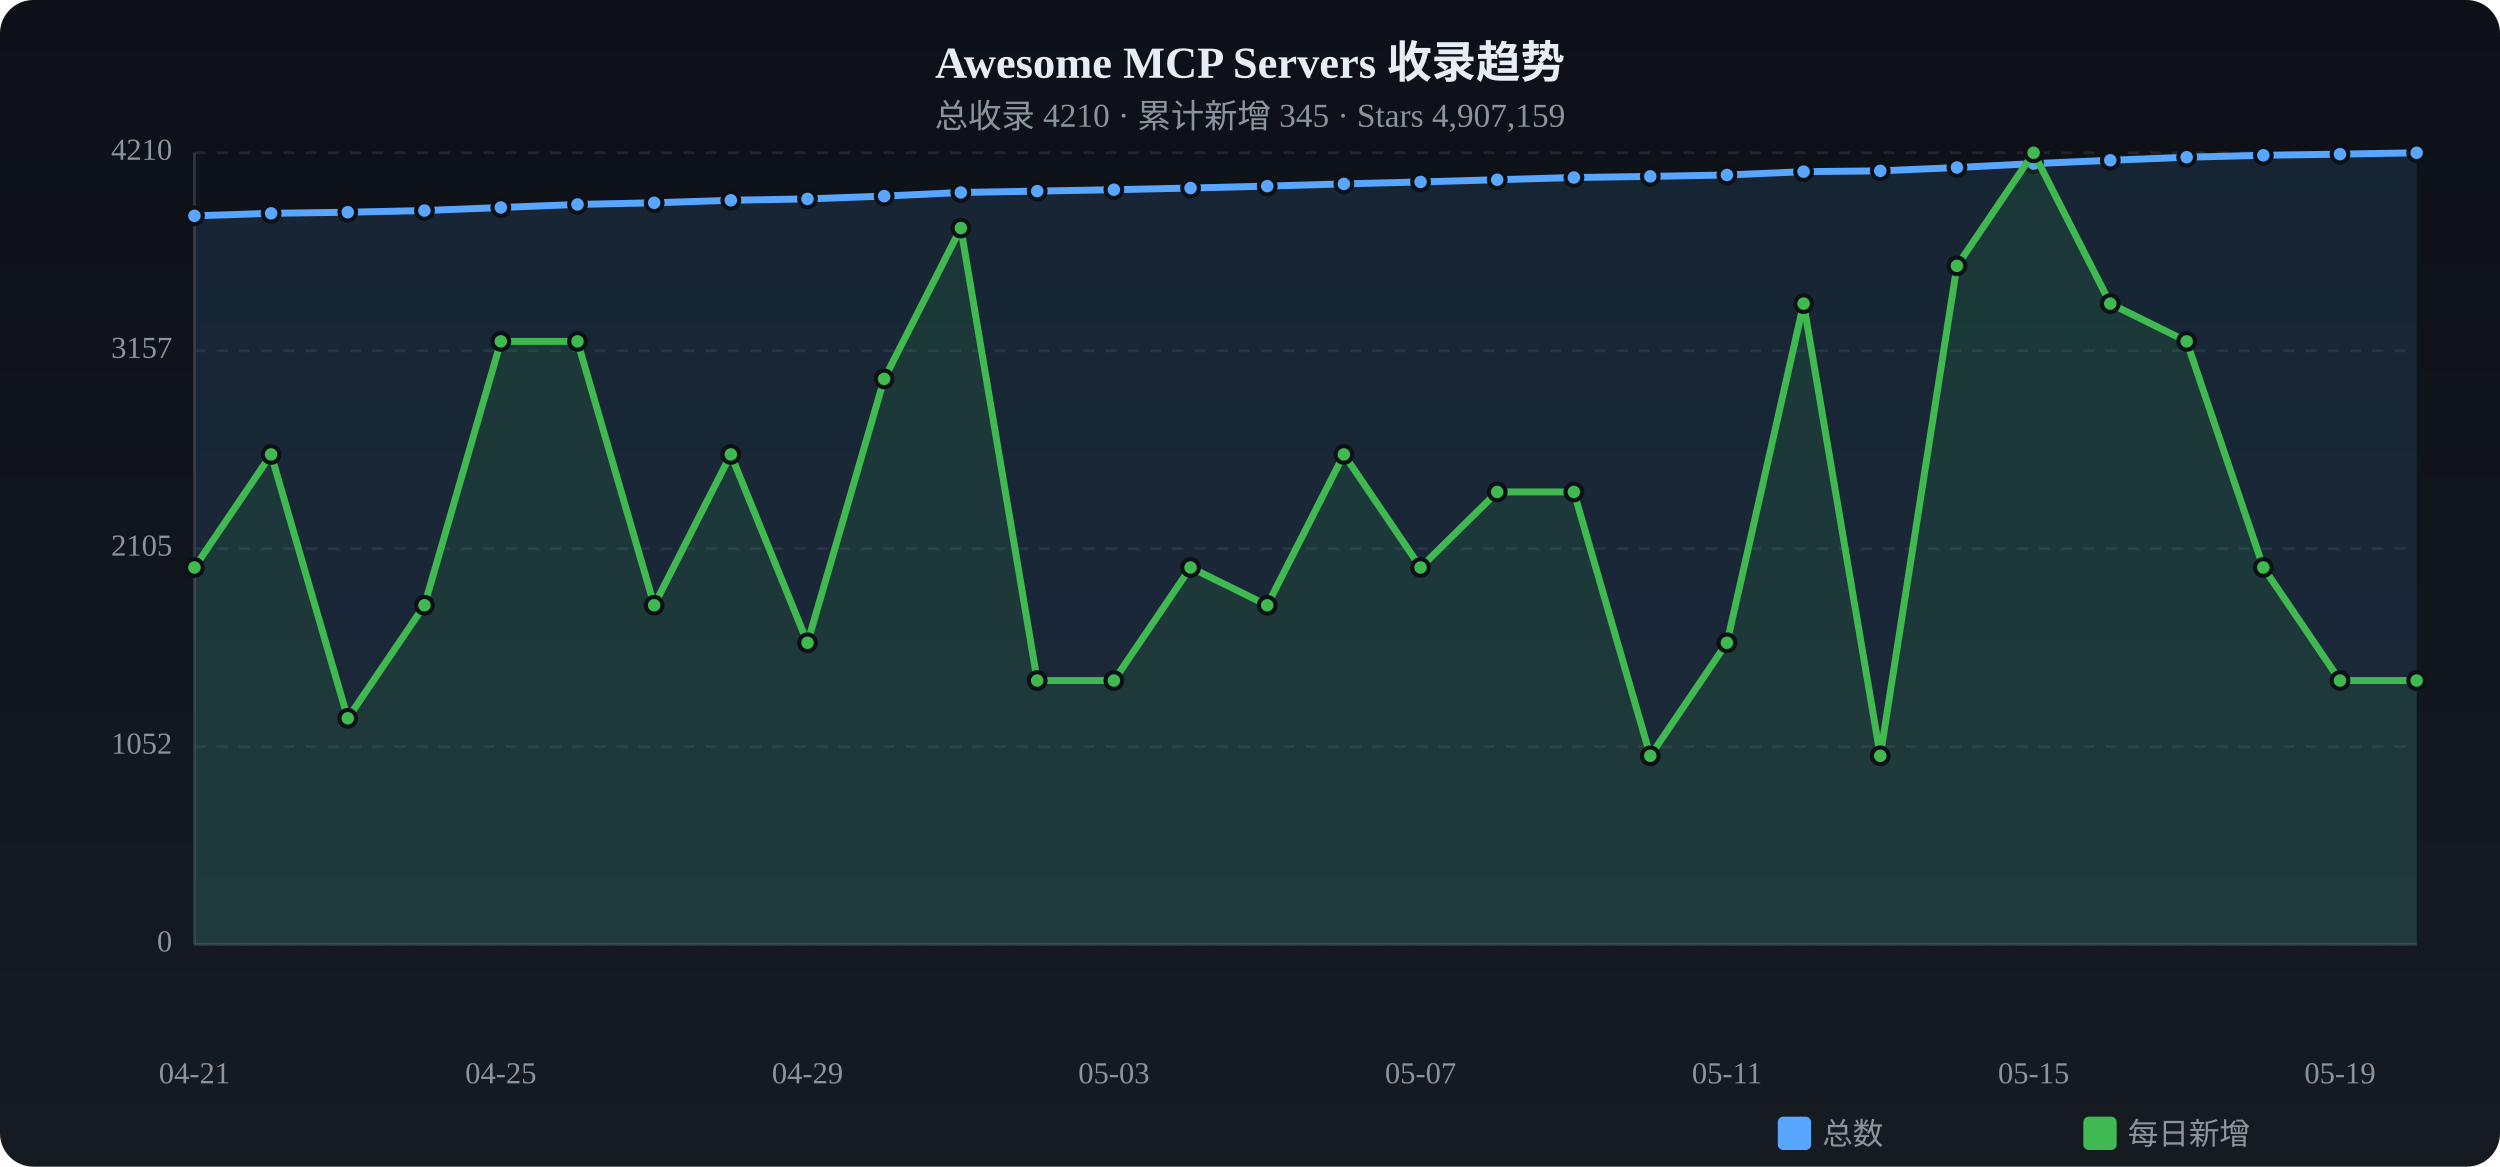
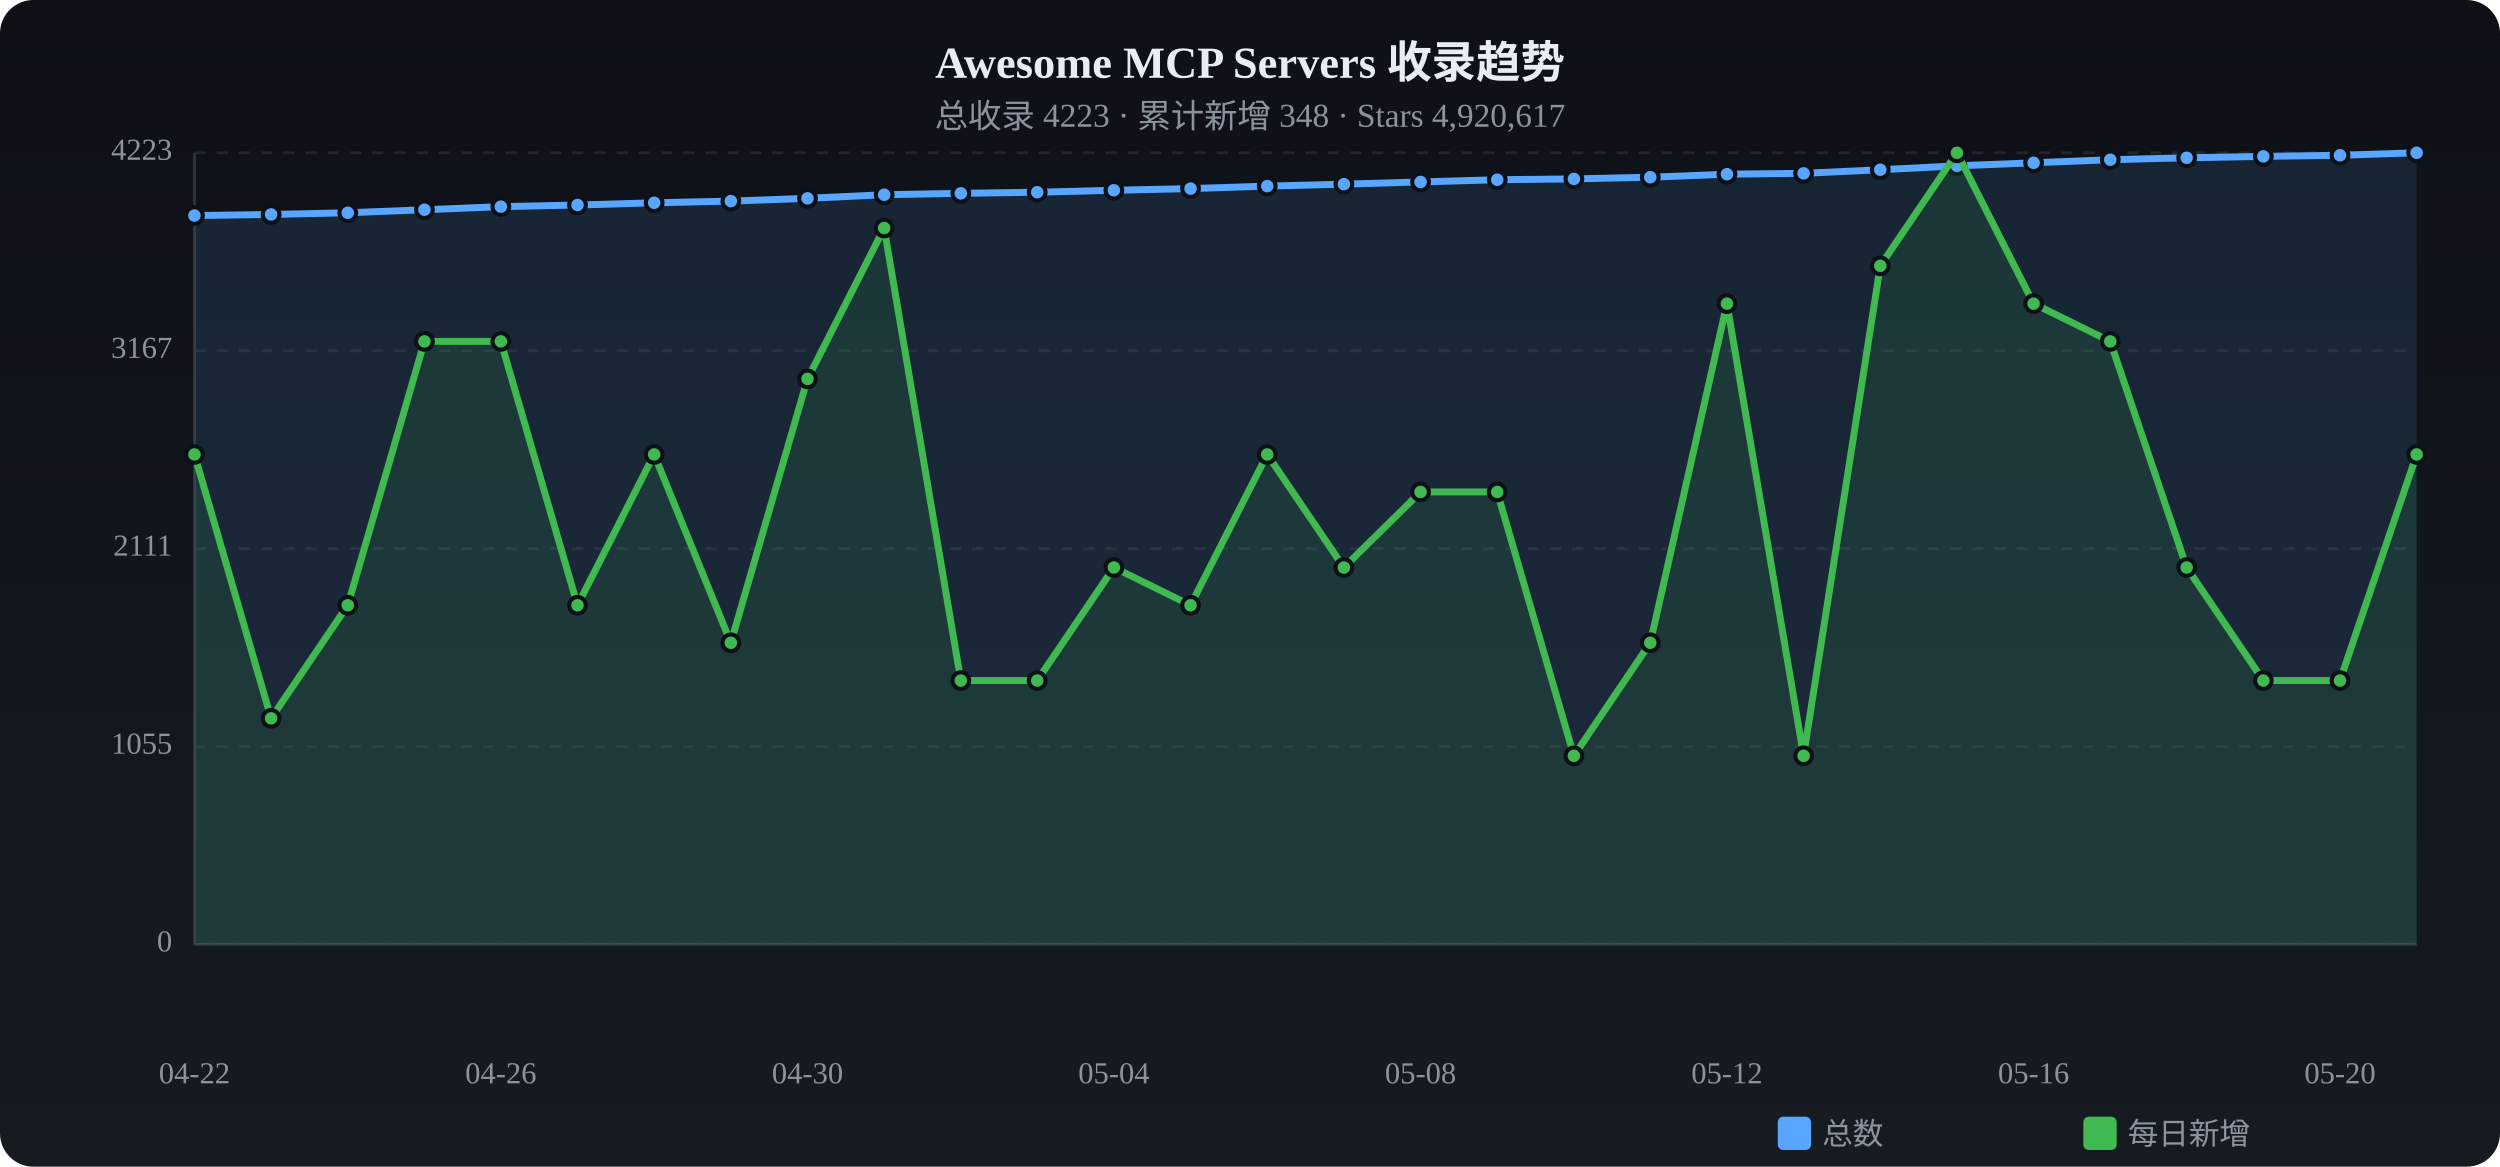
<svg xmlns="http://www.w3.org/2000/svg" viewBox="0 0 900 420" width="900" height="420">
  <defs>
    <linearGradient id="tbg" x1="0%" y1="0%" x2="0%" y2="100%">
      <stop offset="0%" stop-color="#0d1117" />
      <stop offset="100%" stop-color="#161b22" />
    </linearGradient>
  </defs>
  <rect width="900" height="420" rx="12" fill="url(#tbg)" />
  <text x="450.0" y="28" text-anchor="middle" fill="#e6edf3" font-size="16" font-weight="bold">Awesome MCP Servers 收录趋势</text>
-   <text x="450.0" y="46" text-anchor="middle" fill="#8b949e" font-size="12">总收录 4210 · 累计新增 345 · Stars 4,907,159</text>
+   <text x="450.0" y="46" text-anchor="middle" fill="#8b949e" font-size="12">总收录 4223 · 累计新增 348 · Stars 4,920,617</text>
  <text x="62" y="340.0" text-anchor="end" fill="#8b949e" font-size="11" dominant-baseline="middle">0</text>
  <line x1="70" y1="340.0" x2="870" y2="340.0" stroke="#21262d" stroke-dasharray="4 4" />
-   <text x="62" y="268.8" text-anchor="end" fill="#8b949e" font-size="11" dominant-baseline="middle">1052</text>
+   <text x="62" y="268.8" text-anchor="end" fill="#8b949e" font-size="11" dominant-baseline="middle">1055</text>
  <line x1="70" y1="268.8" x2="870" y2="268.8" stroke="#21262d" stroke-dasharray="4 4" />
-   <text x="62" y="197.5" text-anchor="end" fill="#8b949e" font-size="11" dominant-baseline="middle">2105</text>
+   <text x="62" y="197.5" text-anchor="end" fill="#8b949e" font-size="11" dominant-baseline="middle">2111</text>
  <line x1="70" y1="197.5" x2="870" y2="197.5" stroke="#21262d" stroke-dasharray="4 4" />
-   <text x="62" y="126.3" text-anchor="end" fill="#8b949e" font-size="11" dominant-baseline="middle">3157</text>
+   <text x="62" y="126.3" text-anchor="end" fill="#8b949e" font-size="11" dominant-baseline="middle">3167</text>
  <line x1="70" y1="126.3" x2="870" y2="126.3" stroke="#21262d" stroke-dasharray="4 4" />
-   <text x="62" y="55.0" text-anchor="end" fill="#8b949e" font-size="11" dominant-baseline="middle">4210</text>
+   <text x="62" y="55.0" text-anchor="end" fill="#8b949e" font-size="11" dominant-baseline="middle">4223</text>
  <line x1="70" y1="55.0" x2="870" y2="55.0" stroke="#21262d" stroke-dasharray="4 4" />
  <line x1="70" y1="55" x2="70" y2="340" stroke="#30363d" />
  <line x1="70" y1="340" x2="870" y2="340" stroke="#30363d" />
-   <path d="M70.0,77.7 L97.6,76.8 L125.2,76.4 L152.8,75.8 L180.3,74.7 L207.9,73.6 L235.5,73.0 L263.1,72.1 L290.7,71.6 L318.3,70.6 L345.9,69.3 L373.4,68.8 L401.0,68.3 L428.6,67.7 L456.2,67.0 L483.8,66.2 L511.4,65.5 L539.0,64.7 L566.6,63.9 L594.1,63.5 L621.7,63.0 L649.3,61.8 L676.9,61.5 L704.5,60.3 L732.1,58.9 L759.7,57.7 L787.2,56.6 L814.8,55.9 L842.4,55.5 L870.0,55.0 L870.0,340 L70.0,340 Z" fill="#58a6ff" opacity="0.12" />
-   <polyline points="70.0,77.7 97.6,76.8 125.2,76.4 152.8,75.8 180.3,74.7 207.9,73.6 235.5,73.0 263.1,72.1 290.7,71.6 318.3,70.6 345.9,69.3 373.4,68.8 401.0,68.3 428.6,67.7 456.2,67.0 483.8,66.2 511.4,65.5 539.0,64.7 566.6,63.9 594.1,63.5 621.7,63.0 649.3,61.8 676.9,61.5 704.5,60.3 732.1,58.9 759.7,57.7 787.2,56.6 814.8,55.9 842.4,55.5 870.0,55.0" fill="none" stroke="#58a6ff" stroke-width="2.5" stroke-linecap="round" stroke-linejoin="round" />
-   <circle cx="70.0" cy="77.7" r="3" fill="#58a6ff" stroke="#0d1117" stroke-width="1.5" />
-   <circle cx="97.6" cy="76.8" r="3" fill="#58a6ff" stroke="#0d1117" stroke-width="1.5" />
-   <circle cx="125.2" cy="76.4" r="3" fill="#58a6ff" stroke="#0d1117" stroke-width="1.5" />
-   <circle cx="152.8" cy="75.8" r="3" fill="#58a6ff" stroke="#0d1117" stroke-width="1.5" />
-   <circle cx="180.3" cy="74.7" r="3" fill="#58a6ff" stroke="#0d1117" stroke-width="1.5" />
-   <circle cx="207.9" cy="73.6" r="3" fill="#58a6ff" stroke="#0d1117" stroke-width="1.5" />
+   <path d="M70.0,77.6 L97.6,77.2 L125.2,76.6 L152.8,75.5 L180.3,74.4 L207.9,73.8 L235.5,73.0 L263.1,72.4 L290.7,71.4 L318.3,70.1 L345.9,69.6 L373.4,69.2 L401.0,68.5 L428.6,67.9 L456.2,67.0 L483.8,66.3 L511.4,65.5 L539.0,64.7 L566.6,64.4 L594.1,63.8 L621.7,62.7 L649.3,62.4 L676.9,61.1 L704.5,59.7 L732.1,58.6 L759.7,57.5 L787.2,56.8 L814.8,56.3 L842.4,55.9 L870.0,55.0 L870.0,340 L70.0,340 Z" fill="#58a6ff" opacity="0.12" />
+   <polyline points="70.0,77.6 97.6,77.2 125.2,76.6 152.8,75.5 180.3,74.4 207.9,73.8 235.5,73.0 263.1,72.4 290.7,71.4 318.3,70.1 345.9,69.6 373.4,69.2 401.0,68.5 428.6,67.9 456.2,67.0 483.8,66.3 511.4,65.5 539.0,64.7 566.6,64.4 594.1,63.8 621.7,62.7 649.3,62.4 676.9,61.1 704.5,59.7 732.1,58.6 759.7,57.5 787.2,56.8 814.8,56.3 842.4,55.9 870.0,55.0" fill="none" stroke="#58a6ff" stroke-width="2.5" stroke-linecap="round" stroke-linejoin="round" />
+   <circle cx="70.0" cy="77.6" r="3" fill="#58a6ff" stroke="#0d1117" stroke-width="1.5" />
+   <circle cx="97.6" cy="77.2" r="3" fill="#58a6ff" stroke="#0d1117" stroke-width="1.5" />
+   <circle cx="125.2" cy="76.6" r="3" fill="#58a6ff" stroke="#0d1117" stroke-width="1.5" />
+   <circle cx="152.8" cy="75.5" r="3" fill="#58a6ff" stroke="#0d1117" stroke-width="1.5" />
+   <circle cx="180.3" cy="74.4" r="3" fill="#58a6ff" stroke="#0d1117" stroke-width="1.5" />
+   <circle cx="207.9" cy="73.8" r="3" fill="#58a6ff" stroke="#0d1117" stroke-width="1.5" />
  <circle cx="235.5" cy="73.0" r="3" fill="#58a6ff" stroke="#0d1117" stroke-width="1.5" />
-   <circle cx="263.1" cy="72.1" r="3" fill="#58a6ff" stroke="#0d1117" stroke-width="1.5" />
-   <circle cx="290.7" cy="71.6" r="3" fill="#58a6ff" stroke="#0d1117" stroke-width="1.5" />
-   <circle cx="318.3" cy="70.6" r="3" fill="#58a6ff" stroke="#0d1117" stroke-width="1.5" />
-   <circle cx="345.9" cy="69.3" r="3" fill="#58a6ff" stroke="#0d1117" stroke-width="1.5" />
-   <circle cx="373.4" cy="68.8" r="3" fill="#58a6ff" stroke="#0d1117" stroke-width="1.5" />
-   <circle cx="401.0" cy="68.3" r="3" fill="#58a6ff" stroke="#0d1117" stroke-width="1.5" />
-   <circle cx="428.6" cy="67.7" r="3" fill="#58a6ff" stroke="#0d1117" stroke-width="1.5" />
+   <circle cx="263.1" cy="72.4" r="3" fill="#58a6ff" stroke="#0d1117" stroke-width="1.5" />
+   <circle cx="290.7" cy="71.4" r="3" fill="#58a6ff" stroke="#0d1117" stroke-width="1.5" />
+   <circle cx="318.3" cy="70.1" r="3" fill="#58a6ff" stroke="#0d1117" stroke-width="1.5" />
+   <circle cx="345.9" cy="69.6" r="3" fill="#58a6ff" stroke="#0d1117" stroke-width="1.5" />
+   <circle cx="373.4" cy="69.2" r="3" fill="#58a6ff" stroke="#0d1117" stroke-width="1.5" />
+   <circle cx="401.0" cy="68.5" r="3" fill="#58a6ff" stroke="#0d1117" stroke-width="1.5" />
+   <circle cx="428.6" cy="67.9" r="3" fill="#58a6ff" stroke="#0d1117" stroke-width="1.5" />
  <circle cx="456.2" cy="67.0" r="3" fill="#58a6ff" stroke="#0d1117" stroke-width="1.5" />
-   <circle cx="483.8" cy="66.2" r="3" fill="#58a6ff" stroke="#0d1117" stroke-width="1.5" />
+   <circle cx="483.8" cy="66.3" r="3" fill="#58a6ff" stroke="#0d1117" stroke-width="1.5" />
  <circle cx="511.4" cy="65.5" r="3" fill="#58a6ff" stroke="#0d1117" stroke-width="1.5" />
  <circle cx="539.0" cy="64.7" r="3" fill="#58a6ff" stroke="#0d1117" stroke-width="1.5" />
-   <circle cx="566.6" cy="63.9" r="3" fill="#58a6ff" stroke="#0d1117" stroke-width="1.5" />
-   <circle cx="594.1" cy="63.5" r="3" fill="#58a6ff" stroke="#0d1117" stroke-width="1.5" />
-   <circle cx="621.7" cy="63.0" r="3" fill="#58a6ff" stroke="#0d1117" stroke-width="1.5" />
-   <circle cx="649.3" cy="61.8" r="3" fill="#58a6ff" stroke="#0d1117" stroke-width="1.5" />
-   <circle cx="676.9" cy="61.5" r="3" fill="#58a6ff" stroke="#0d1117" stroke-width="1.5" />
-   <circle cx="704.5" cy="60.3" r="3" fill="#58a6ff" stroke="#0d1117" stroke-width="1.5" />
-   <circle cx="732.1" cy="58.9" r="3" fill="#58a6ff" stroke="#0d1117" stroke-width="1.5" />
-   <circle cx="759.7" cy="57.7" r="3" fill="#58a6ff" stroke="#0d1117" stroke-width="1.5" />
-   <circle cx="787.2" cy="56.6" r="3" fill="#58a6ff" stroke="#0d1117" stroke-width="1.5" />
-   <circle cx="814.8" cy="55.9" r="3" fill="#58a6ff" stroke="#0d1117" stroke-width="1.5" />
-   <circle cx="842.4" cy="55.5" r="3" fill="#58a6ff" stroke="#0d1117" stroke-width="1.5" />
+   <circle cx="566.6" cy="64.4" r="3" fill="#58a6ff" stroke="#0d1117" stroke-width="1.5" />
+   <circle cx="594.1" cy="63.8" r="3" fill="#58a6ff" stroke="#0d1117" stroke-width="1.5" />
+   <circle cx="621.7" cy="62.7" r="3" fill="#58a6ff" stroke="#0d1117" stroke-width="1.5" />
+   <circle cx="649.3" cy="62.4" r="3" fill="#58a6ff" stroke="#0d1117" stroke-width="1.5" />
+   <circle cx="676.9" cy="61.1" r="3" fill="#58a6ff" stroke="#0d1117" stroke-width="1.5" />
+   <circle cx="704.5" cy="59.7" r="3" fill="#58a6ff" stroke="#0d1117" stroke-width="1.5" />
+   <circle cx="732.1" cy="58.6" r="3" fill="#58a6ff" stroke="#0d1117" stroke-width="1.5" />
+   <circle cx="759.7" cy="57.5" r="3" fill="#58a6ff" stroke="#0d1117" stroke-width="1.5" />
+   <circle cx="787.2" cy="56.8" r="3" fill="#58a6ff" stroke="#0d1117" stroke-width="1.5" />
+   <circle cx="814.8" cy="56.3" r="3" fill="#58a6ff" stroke="#0d1117" stroke-width="1.5" />
+   <circle cx="842.4" cy="55.9" r="3" fill="#58a6ff" stroke="#0d1117" stroke-width="1.5" />
  <circle cx="870.0" cy="55.0" r="3" fill="#58a6ff" stroke="#0d1117" stroke-width="1.5" />
-   <path d="M70.0,204.3 L97.6,163.6 L125.2,258.6 L152.8,217.9 L180.3,122.9 L207.9,122.9 L235.5,217.9 L263.1,163.6 L290.7,231.4 L318.3,136.4 L345.9,82.1 L373.4,245.0 L401.0,245.0 L428.6,204.3 L456.2,217.9 L483.8,163.6 L511.4,204.3 L539.0,177.1 L566.6,177.1 L594.1,272.1 L621.7,231.4 L649.3,109.3 L676.9,272.1 L704.5,95.7 L732.1,55.0 L759.7,109.3 L787.2,122.9 L814.8,204.3 L842.4,245.0 L870.0,245.0 L870.0,340 L70.0,340 Z" fill="#3fb950" opacity="0.12" />
-   <polyline points="70.0,204.3 97.6,163.6 125.2,258.6 152.8,217.9 180.3,122.9 207.9,122.9 235.5,217.9 263.1,163.6 290.7,231.4 318.3,136.4 345.9,82.1 373.4,245.0 401.0,245.0 428.6,204.3 456.2,217.9 483.8,163.6 511.4,204.3 539.0,177.1 566.6,177.1 594.1,272.1 621.7,231.4 649.3,109.3 676.9,272.1 704.5,95.7 732.1,55.0 759.7,109.3 787.2,122.9 814.8,204.3 842.4,245.0 870.0,245.0" fill="none" stroke="#3fb950" stroke-width="2.5" stroke-linecap="round" stroke-linejoin="round" />
-   <circle cx="70.0" cy="204.3" r="3" fill="#3fb950" stroke="#0d1117" stroke-width="1.5" />
-   <circle cx="97.6" cy="163.6" r="3" fill="#3fb950" stroke="#0d1117" stroke-width="1.5" />
-   <circle cx="125.2" cy="258.6" r="3" fill="#3fb950" stroke="#0d1117" stroke-width="1.5" />
-   <circle cx="152.8" cy="217.9" r="3" fill="#3fb950" stroke="#0d1117" stroke-width="1.5" />
+   <path d="M70.0,163.6 L97.6,258.6 L125.2,217.9 L152.8,122.9 L180.3,122.9 L207.9,217.9 L235.5,163.6 L263.1,231.4 L290.7,136.4 L318.3,82.1 L345.9,245.0 L373.4,245.0 L401.0,204.3 L428.6,217.9 L456.2,163.6 L483.8,204.3 L511.4,177.1 L539.0,177.1 L566.6,272.1 L594.1,231.4 L621.7,109.3 L649.3,272.1 L676.9,95.7 L704.5,55.0 L732.1,109.3 L759.7,122.9 L787.2,204.3 L814.8,245.0 L842.4,245.0 L870.0,163.6 L870.0,340 L70.0,340 Z" fill="#3fb950" opacity="0.12" />
+   <polyline points="70.0,163.6 97.6,258.6 125.2,217.9 152.8,122.9 180.3,122.9 207.9,217.9 235.5,163.6 263.1,231.4 290.7,136.4 318.3,82.1 345.9,245.0 373.4,245.0 401.0,204.3 428.6,217.9 456.2,163.6 483.8,204.3 511.4,177.1 539.0,177.1 566.6,272.1 594.1,231.4 621.7,109.3 649.3,272.1 676.9,95.7 704.5,55.0 732.1,109.3 759.7,122.9 787.2,204.3 814.8,245.0 842.4,245.0 870.0,163.6" fill="none" stroke="#3fb950" stroke-width="2.5" stroke-linecap="round" stroke-linejoin="round" />
+   <circle cx="70.0" cy="163.6" r="3" fill="#3fb950" stroke="#0d1117" stroke-width="1.5" />
+   <circle cx="97.6" cy="258.6" r="3" fill="#3fb950" stroke="#0d1117" stroke-width="1.5" />
+   <circle cx="125.2" cy="217.9" r="3" fill="#3fb950" stroke="#0d1117" stroke-width="1.5" />
+   <circle cx="152.8" cy="122.9" r="3" fill="#3fb950" stroke="#0d1117" stroke-width="1.5" />
  <circle cx="180.3" cy="122.9" r="3" fill="#3fb950" stroke="#0d1117" stroke-width="1.5" />
-   <circle cx="207.9" cy="122.9" r="3" fill="#3fb950" stroke="#0d1117" stroke-width="1.5" />
-   <circle cx="235.5" cy="217.9" r="3" fill="#3fb950" stroke="#0d1117" stroke-width="1.5" />
-   <circle cx="263.1" cy="163.6" r="3" fill="#3fb950" stroke="#0d1117" stroke-width="1.5" />
-   <circle cx="290.7" cy="231.4" r="3" fill="#3fb950" stroke="#0d1117" stroke-width="1.5" />
-   <circle cx="318.3" cy="136.4" r="3" fill="#3fb950" stroke="#0d1117" stroke-width="1.5" />
-   <circle cx="345.9" cy="82.1" r="3" fill="#3fb950" stroke="#0d1117" stroke-width="1.5" />
+   <circle cx="207.9" cy="217.9" r="3" fill="#3fb950" stroke="#0d1117" stroke-width="1.5" />
+   <circle cx="235.5" cy="163.6" r="3" fill="#3fb950" stroke="#0d1117" stroke-width="1.5" />
+   <circle cx="263.1" cy="231.4" r="3" fill="#3fb950" stroke="#0d1117" stroke-width="1.5" />
+   <circle cx="290.7" cy="136.4" r="3" fill="#3fb950" stroke="#0d1117" stroke-width="1.5" />
+   <circle cx="318.3" cy="82.1" r="3" fill="#3fb950" stroke="#0d1117" stroke-width="1.5" />
+   <circle cx="345.9" cy="245.0" r="3" fill="#3fb950" stroke="#0d1117" stroke-width="1.5" />
  <circle cx="373.4" cy="245.0" r="3" fill="#3fb950" stroke="#0d1117" stroke-width="1.5" />
-   <circle cx="401.0" cy="245.0" r="3" fill="#3fb950" stroke="#0d1117" stroke-width="1.5" />
-   <circle cx="428.6" cy="204.3" r="3" fill="#3fb950" stroke="#0d1117" stroke-width="1.5" />
-   <circle cx="456.2" cy="217.9" r="3" fill="#3fb950" stroke="#0d1117" stroke-width="1.5" />
-   <circle cx="483.8" cy="163.6" r="3" fill="#3fb950" stroke="#0d1117" stroke-width="1.5" />
-   <circle cx="511.4" cy="204.3" r="3" fill="#3fb950" stroke="#0d1117" stroke-width="1.5" />
+   <circle cx="401.0" cy="204.3" r="3" fill="#3fb950" stroke="#0d1117" stroke-width="1.5" />
+   <circle cx="428.6" cy="217.9" r="3" fill="#3fb950" stroke="#0d1117" stroke-width="1.5" />
+   <circle cx="456.2" cy="163.6" r="3" fill="#3fb950" stroke="#0d1117" stroke-width="1.5" />
+   <circle cx="483.8" cy="204.3" r="3" fill="#3fb950" stroke="#0d1117" stroke-width="1.5" />
+   <circle cx="511.4" cy="177.1" r="3" fill="#3fb950" stroke="#0d1117" stroke-width="1.5" />
  <circle cx="539.0" cy="177.1" r="3" fill="#3fb950" stroke="#0d1117" stroke-width="1.5" />
-   <circle cx="566.6" cy="177.1" r="3" fill="#3fb950" stroke="#0d1117" stroke-width="1.5" />
-   <circle cx="594.1" cy="272.1" r="3" fill="#3fb950" stroke="#0d1117" stroke-width="1.5" />
-   <circle cx="621.7" cy="231.4" r="3" fill="#3fb950" stroke="#0d1117" stroke-width="1.5" />
-   <circle cx="649.3" cy="109.3" r="3" fill="#3fb950" stroke="#0d1117" stroke-width="1.5" />
-   <circle cx="676.9" cy="272.1" r="3" fill="#3fb950" stroke="#0d1117" stroke-width="1.5" />
-   <circle cx="704.5" cy="95.7" r="3" fill="#3fb950" stroke="#0d1117" stroke-width="1.5" />
-   <circle cx="732.1" cy="55.0" r="3" fill="#3fb950" stroke="#0d1117" stroke-width="1.5" />
-   <circle cx="759.7" cy="109.3" r="3" fill="#3fb950" stroke="#0d1117" stroke-width="1.5" />
-   <circle cx="787.2" cy="122.9" r="3" fill="#3fb950" stroke="#0d1117" stroke-width="1.5" />
-   <circle cx="814.8" cy="204.3" r="3" fill="#3fb950" stroke="#0d1117" stroke-width="1.5" />
+   <circle cx="566.6" cy="272.1" r="3" fill="#3fb950" stroke="#0d1117" stroke-width="1.5" />
+   <circle cx="594.1" cy="231.4" r="3" fill="#3fb950" stroke="#0d1117" stroke-width="1.5" />
+   <circle cx="621.7" cy="109.3" r="3" fill="#3fb950" stroke="#0d1117" stroke-width="1.5" />
+   <circle cx="649.3" cy="272.1" r="3" fill="#3fb950" stroke="#0d1117" stroke-width="1.5" />
+   <circle cx="676.9" cy="95.7" r="3" fill="#3fb950" stroke="#0d1117" stroke-width="1.5" />
+   <circle cx="704.5" cy="55.0" r="3" fill="#3fb950" stroke="#0d1117" stroke-width="1.5" />
+   <circle cx="732.1" cy="109.3" r="3" fill="#3fb950" stroke="#0d1117" stroke-width="1.5" />
+   <circle cx="759.7" cy="122.9" r="3" fill="#3fb950" stroke="#0d1117" stroke-width="1.5" />
+   <circle cx="787.2" cy="204.3" r="3" fill="#3fb950" stroke="#0d1117" stroke-width="1.5" />
+   <circle cx="814.8" cy="245.0" r="3" fill="#3fb950" stroke="#0d1117" stroke-width="1.5" />
  <circle cx="842.4" cy="245.0" r="3" fill="#3fb950" stroke="#0d1117" stroke-width="1.5" />
-   <circle cx="870.0" cy="245.0" r="3" fill="#3fb950" stroke="#0d1117" stroke-width="1.5" />
-   <text x="70.0" y="390" text-anchor="middle" fill="#8b949e" font-size="11">04-21</text>
-   <text x="180.3" y="390" text-anchor="middle" fill="#8b949e" font-size="11">04-25</text>
-   <text x="290.7" y="390" text-anchor="middle" fill="#8b949e" font-size="11">04-29</text>
-   <text x="401.0" y="390" text-anchor="middle" fill="#8b949e" font-size="11">05-03</text>
-   <text x="511.4" y="390" text-anchor="middle" fill="#8b949e" font-size="11">05-07</text>
-   <text x="621.7" y="390" text-anchor="middle" fill="#8b949e" font-size="11">05-11</text>
-   <text x="732.1" y="390" text-anchor="middle" fill="#8b949e" font-size="11">05-15</text>
-   <text x="842.4" y="390" text-anchor="middle" fill="#8b949e" font-size="11">05-19</text>
+   <circle cx="870.0" cy="163.6" r="3" fill="#3fb950" stroke="#0d1117" stroke-width="1.5" />
+   <text x="70.0" y="390" text-anchor="middle" fill="#8b949e" font-size="11">04-22</text>
+   <text x="180.3" y="390" text-anchor="middle" fill="#8b949e" font-size="11">04-26</text>
+   <text x="290.7" y="390" text-anchor="middle" fill="#8b949e" font-size="11">04-30</text>
+   <text x="401.0" y="390" text-anchor="middle" fill="#8b949e" font-size="11">05-04</text>
+   <text x="511.4" y="390" text-anchor="middle" fill="#8b949e" font-size="11">05-08</text>
+   <text x="621.7" y="390" text-anchor="middle" fill="#8b949e" font-size="11">05-12</text>
+   <text x="732.1" y="390" text-anchor="middle" fill="#8b949e" font-size="11">05-16</text>
+   <text x="842.4" y="390" text-anchor="middle" fill="#8b949e" font-size="11">05-20</text>
  <rect x="640" y="402" width="12" height="12" rx="2" fill="#58a6ff" />
  <text x="656" y="412" fill="#8b949e" font-size="11">总数</text>
  <rect x="750" y="402" width="12" height="12" rx="2" fill="#3fb950" />
  <text x="766" y="412" fill="#8b949e" font-size="11">每日新增</text>
</svg>
